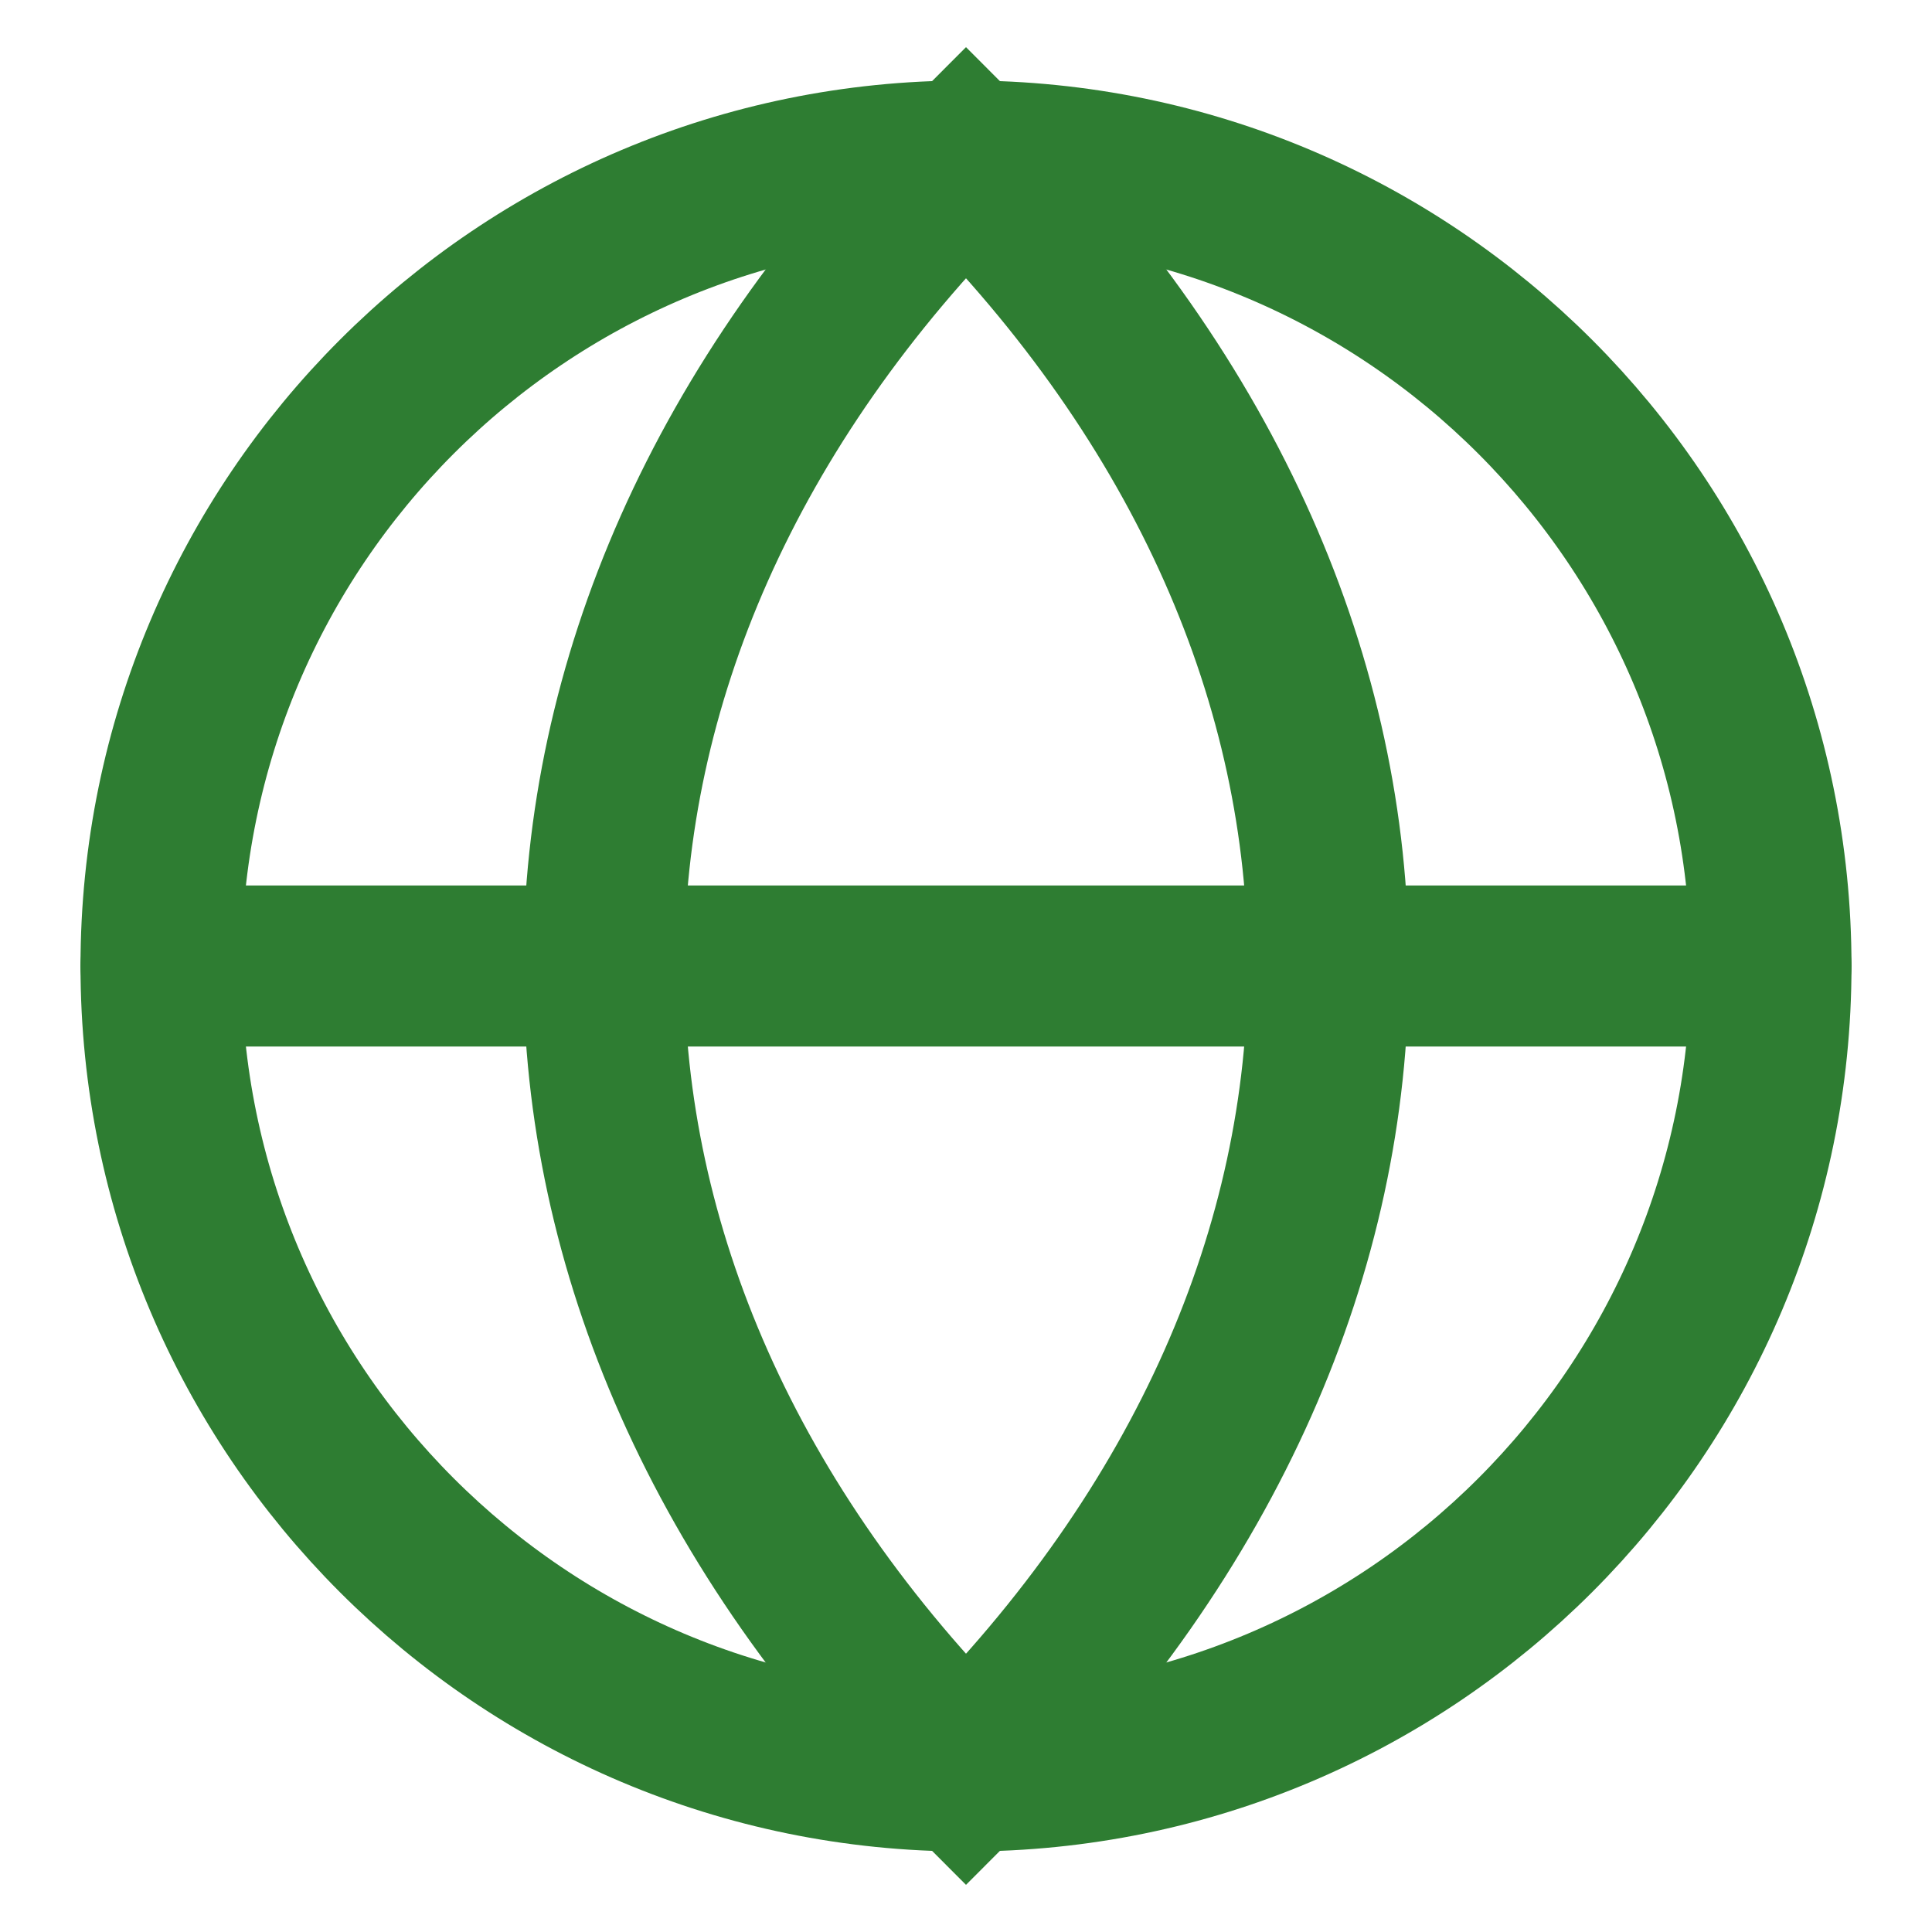
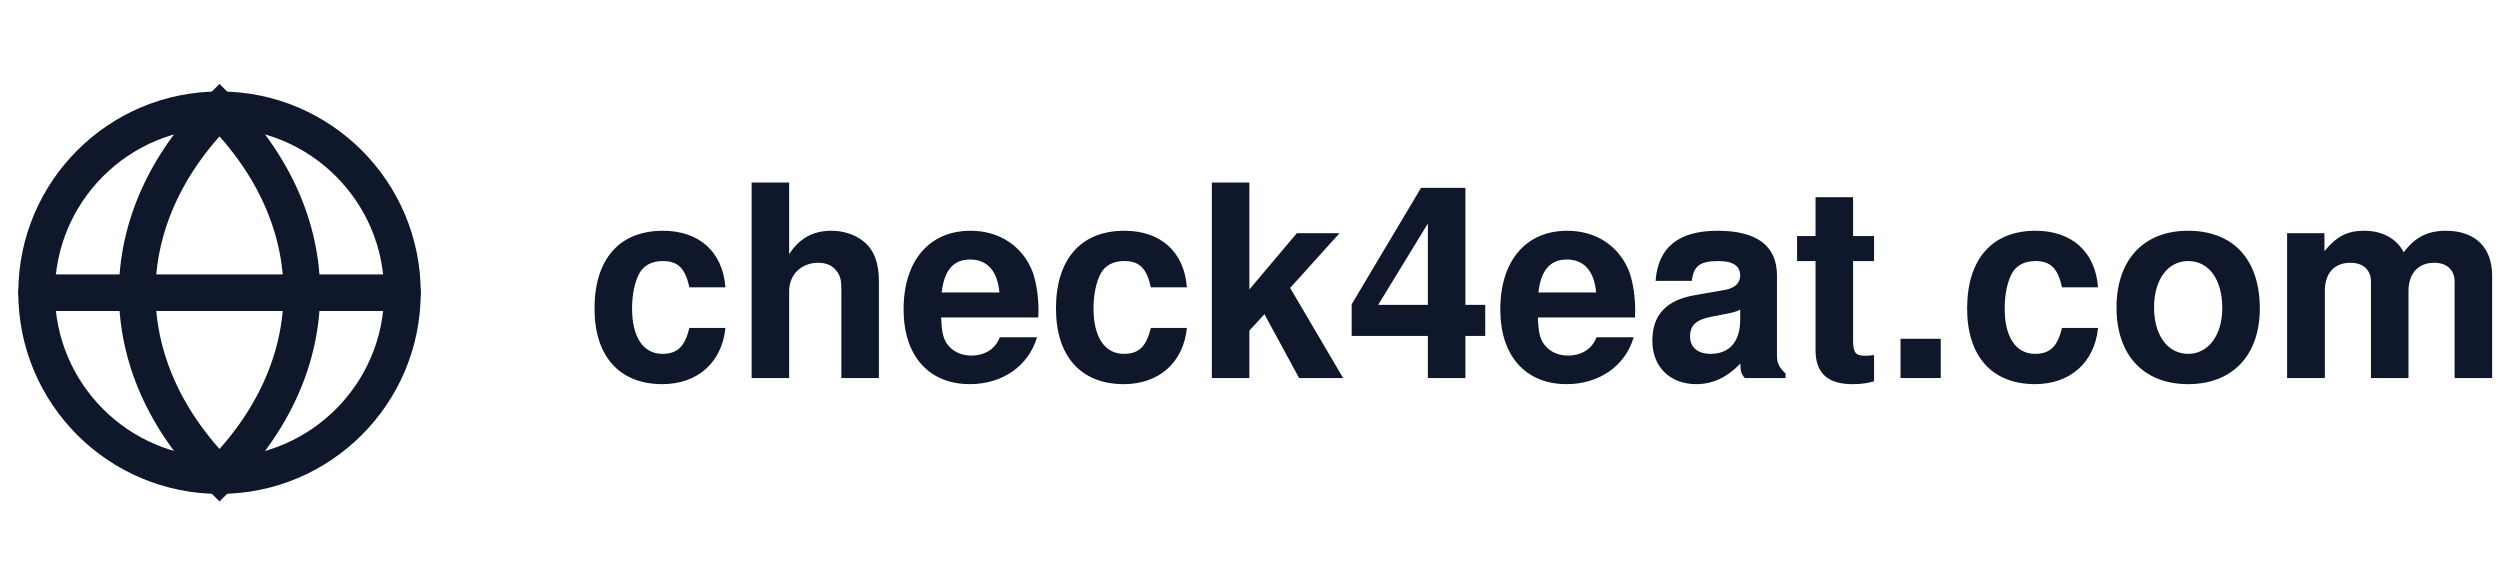
- <svg xmlns="http://www.w3.org/2000/svg" viewBox="0 0 24 24" width="48" height="48" fill="none" stroke="#2e7d32" stroke-width="2" stroke-linecap="round">
-   <circle cx="12" cy="12" r="10" />
-   <path d="M2 12h20M12 2c3 3 4.5 6.5 4.5 10S15 19 12 22c-3-3-4.5-6.5-4.5-10S9 5 12 2Z" />
+ <svg xmlns="http://www.w3.org/2000/svg" viewBox="0 0 205 48" width="205" height="48">
+   <g transform="translate(0, 6) scale(1.5)" fill="none" stroke="#0f172a" stroke-width="2" stroke-linecap="round">
+     <circle cx="12" cy="12" r="10" />
+     <path d="M2 12h20M12 2c3 3 4.5 6.5 4.5 10S15 19 12 22c-3-3-4.5-6.5-4.5-10S9 5 12 2Z" />
+   </g>
+   <text x="48" y="31" font-family="-apple-system, BlinkMacSystemFont, 'Segoe UI', Helvetica, Arial, sans-serif" font-size="22" font-weight="700" fill="#0f172a">
+     check4eat.com
+   </text>
</svg>
